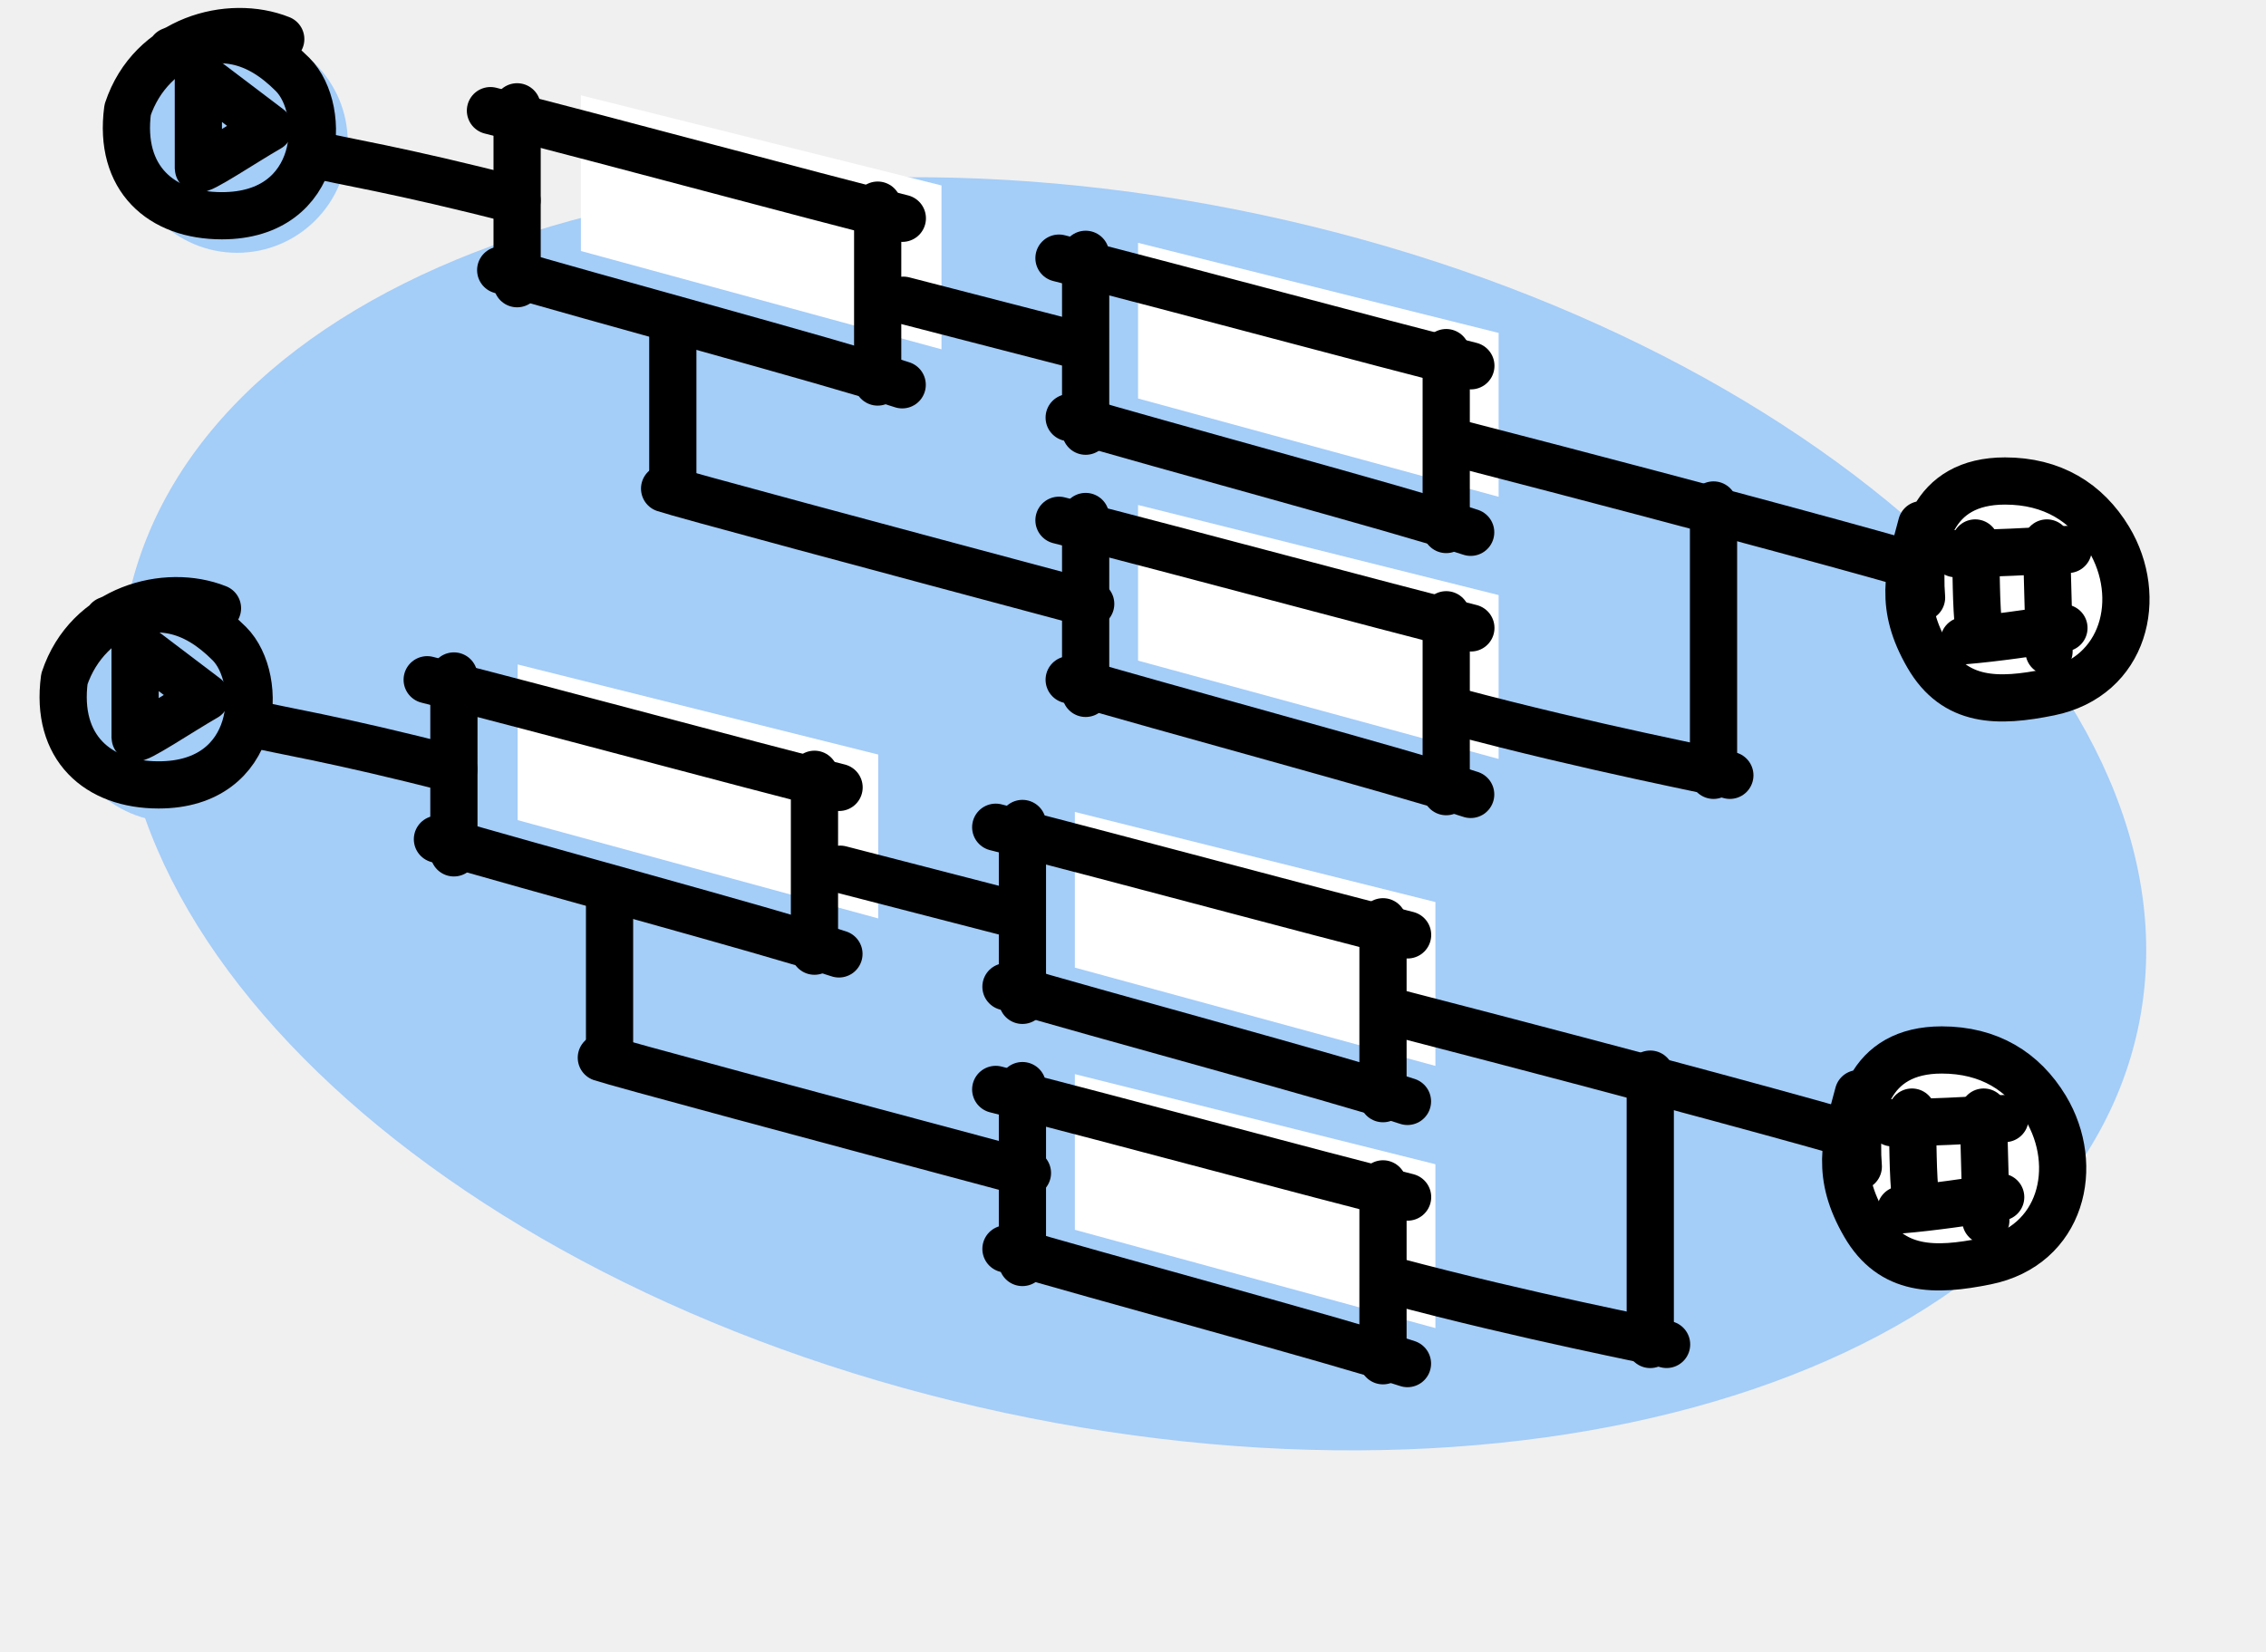
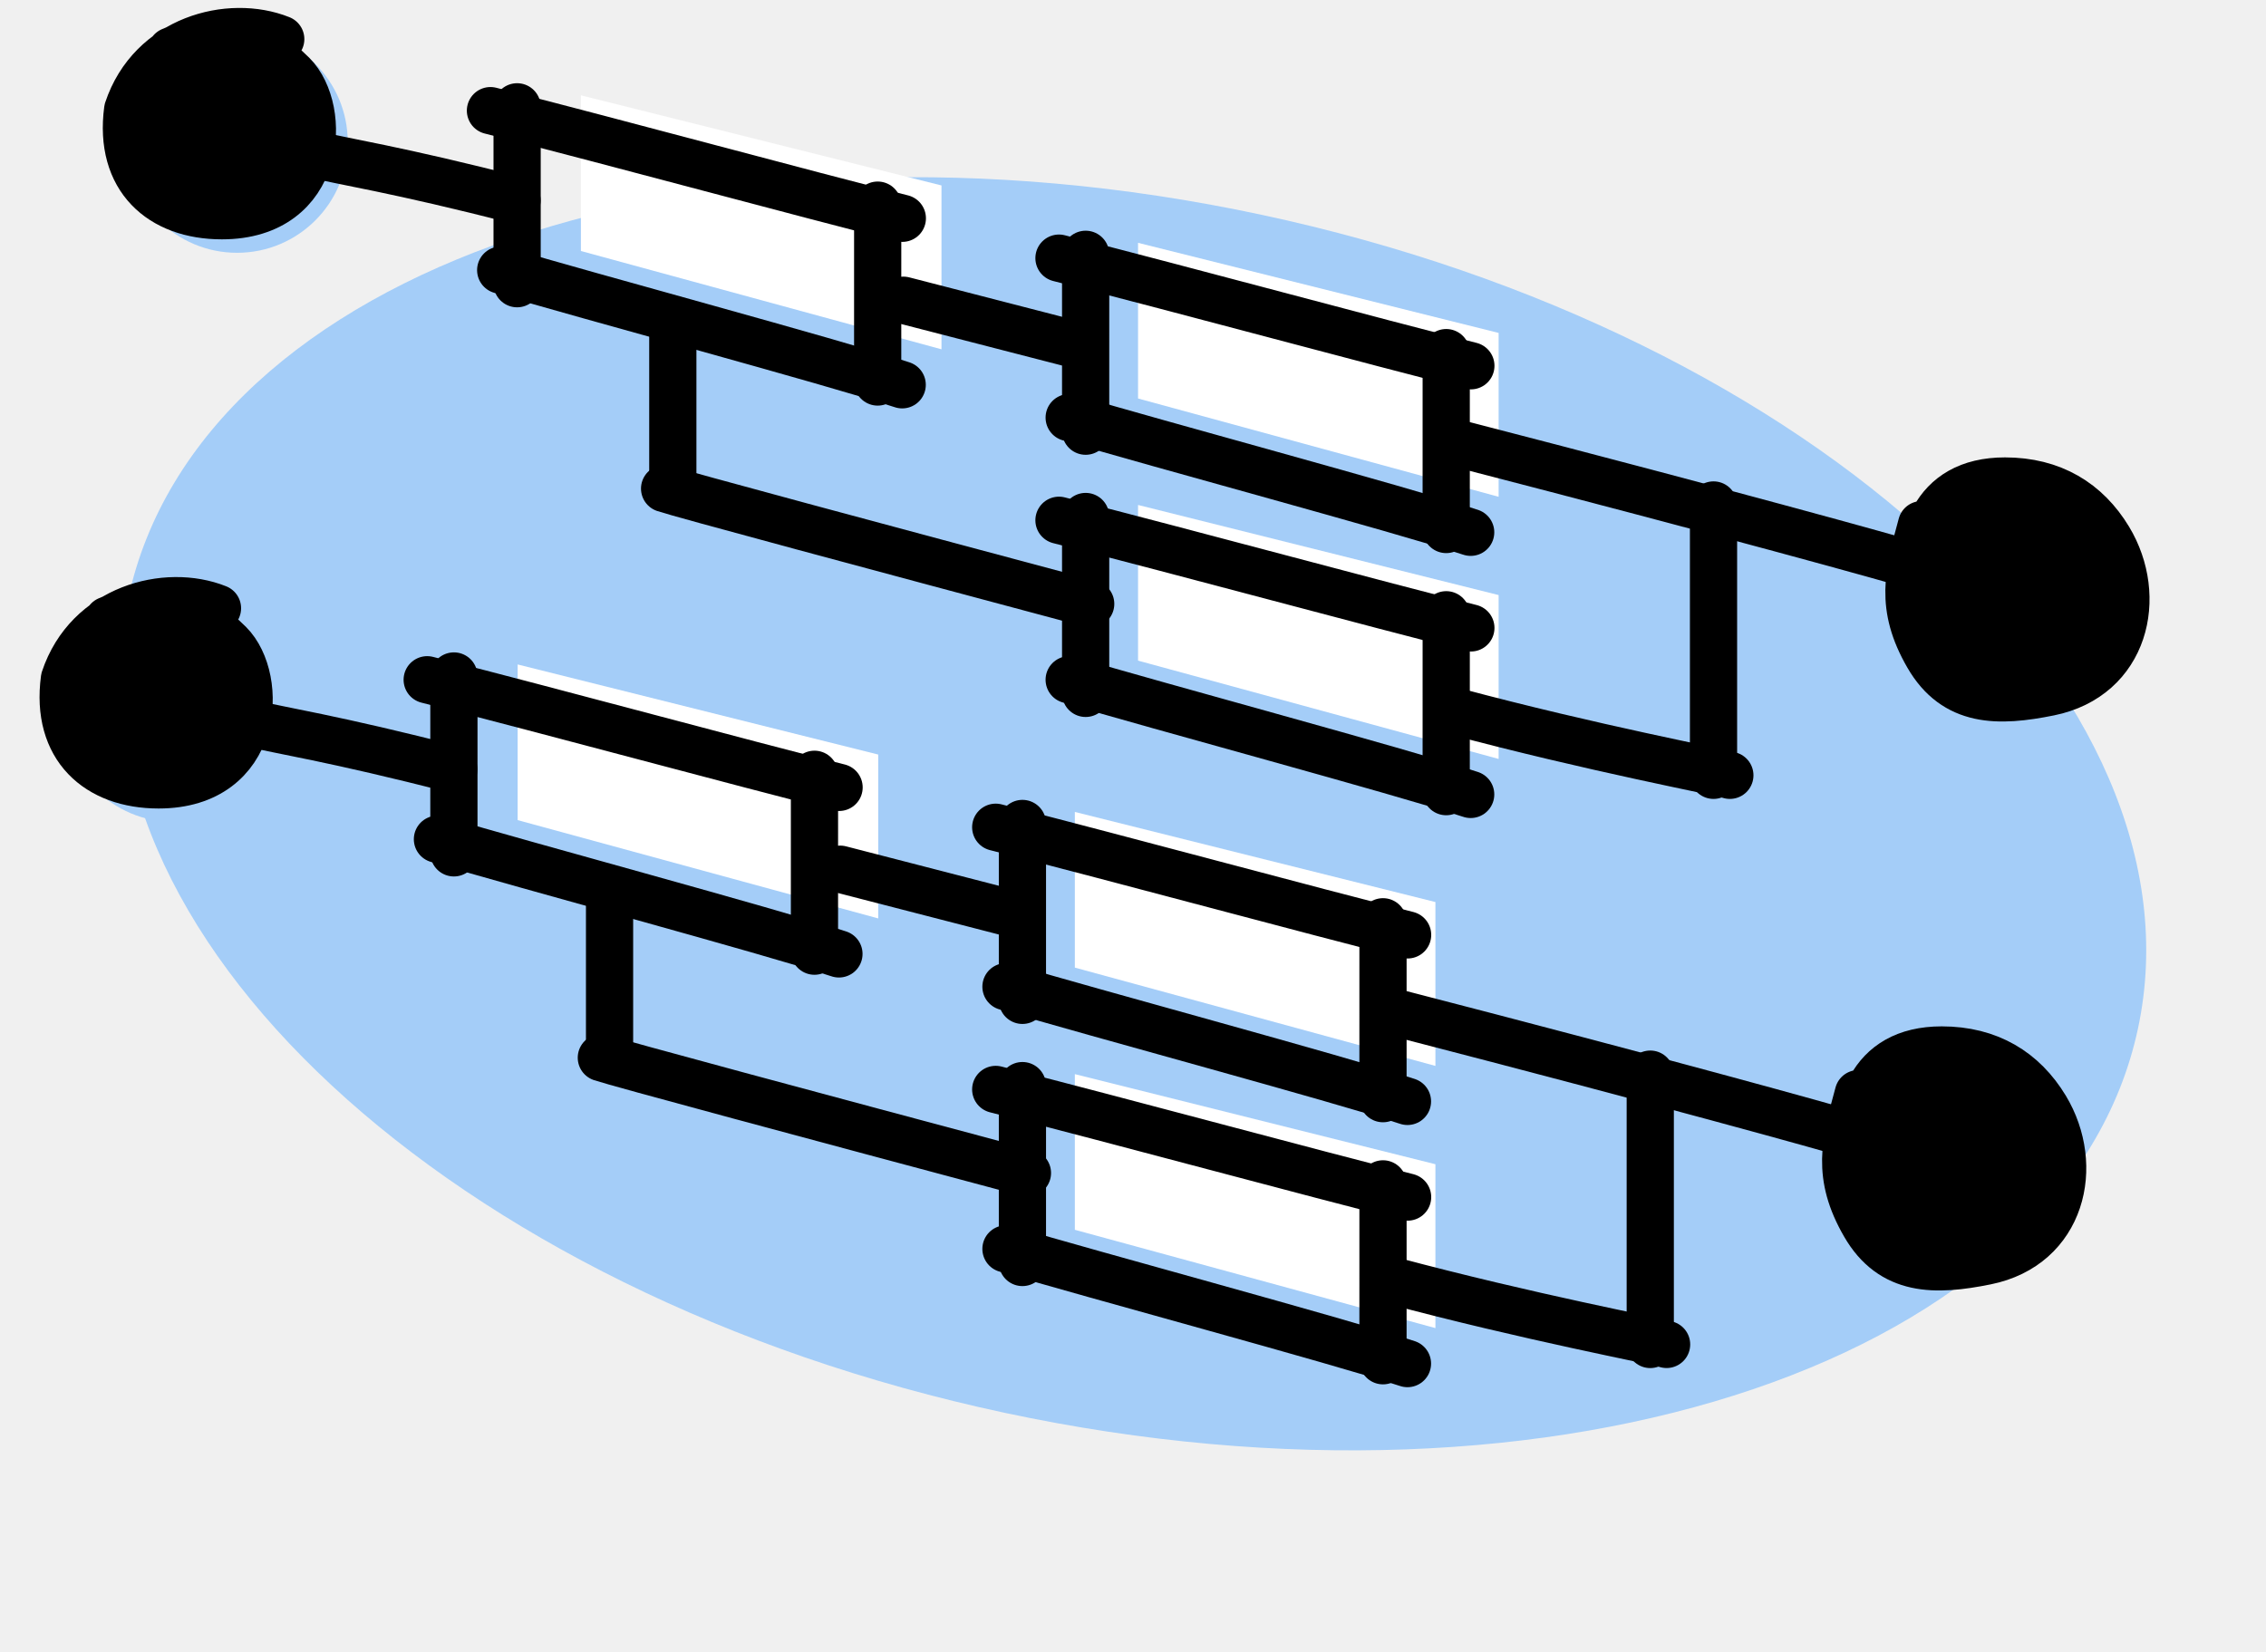
- <svg xmlns="http://www.w3.org/2000/svg" fill="none" viewBox="0 0 48 35">
+ <svg xmlns="http://www.w3.org/2000/svg" fill="currentColor" viewBox="0 0 48 35">
  <ellipse transform="rotate(12.062 24.001 17.242)" cx="24.001" cy="17.242" rx="21.768" ry="12.98" fill="#A4CDF8" />
  <circle cx="5.022" cy="3.012" r="2.344" fill="#A4CDF8" />
  <circle cx="42.53" cy="12.391" r="2.344" fill="#fff" />
  <path d="m14.252 6.93v3.422" stroke="#000" stroke-linecap="round" stroke-linejoin="round" />
  <path d="m36.297 10.699v5.728" stroke="#000" stroke-linecap="round" stroke-linejoin="round" />
  <path d="m12.305 5.318v-3.298l7.638 1.909v3.472l-7.638-2.083z" fill="#fff" />
  <path d="m10.606 5.723c1.831 0.548 6.99 1.933 8.505 2.43" stroke="#000" stroke-linecap="round" stroke-linejoin="round" />
  <path d="m10.389 2.344c2.823 0.719 6.641 1.76 8.725 2.281" stroke="#000" stroke-linecap="round" stroke-linejoin="round" />
  <path d="m10.954 2.263c0 1.562-4e-4 2.777-2e-4 3.748m7.638-1.665c1e-4 1.562-4e-4 2.777-2e-4 3.748" stroke="#000" stroke-linecap="round" stroke-linejoin="round" />
  <path d="m24.107 8.443v-3.298l7.638 1.909v3.472l-7.638-2.083z" fill="#fff" />
  <path d="m22.648 8.848c1.831 0.548 6.99 1.933 8.505 2.43" stroke="#000" stroke-linecap="round" stroke-linejoin="round" />
  <path d="m22.432 5.469c2.823 0.719 6.642 1.76 8.725 2.281" stroke="#000" stroke-linecap="round" stroke-linejoin="round" />
  <path d="m22.997 5.388c0 1.562-4e-4 2.777-2e-4 3.748m7.638-1.665c0 1.562-4e-4 2.777-2e-4 3.748" stroke="#000" stroke-linecap="round" stroke-linejoin="round" />
  <path d="m24.107 13.997v-3.298l7.638 1.909v3.472l-7.638-2.083z" fill="#fff" />
  <path d="m22.648 14.402c1.831 0.548 6.99 1.933 8.505 2.43" stroke="#000" stroke-linecap="round" stroke-linejoin="round" />
  <path d="m22.432 11.023c2.823 0.719 6.642 1.76 8.725 2.281" stroke="#000" stroke-linecap="round" stroke-linejoin="round" />
  <path d="m22.997 10.943c0 1.562-4e-4 2.777-2e-4 3.748m7.638-1.666c0 1.562-4e-4 2.777-2e-4 3.748" stroke="#000" stroke-linecap="round" stroke-linejoin="round" />
  <path d="m6.781 3.297c0.325 0.094 1.681 0.303 4.171 0.948m29.647 7.753c-0.553-0.168-3.937-1.109-9.685-2.595m-11.777-3.042c1.182 0.305 2.396 0.619 3.619 0.934" stroke="#000" stroke-linecap="round" stroke-linejoin="round" />
  <path d="m40.704 12.661c-0.095-1.192 0.209-2.47 1.767-2.47 0.998 0 1.73 0.448 2.2 1.226 0.743 1.232 0.352 2.924-1.26 3.25-1.082 0.219-1.998 0.229-2.575-0.772-0.603-1.044-0.418-1.732-0.132-2.779" stroke="#000" stroke-linecap="round" stroke-linejoin="round" />
  <path d="m14.078 10.352c0.348 0.118 4.428 1.214 9.026 2.443m13.539 3.632c-0.253-0.079-2.903-0.574-5.834-1.358" stroke="#000" stroke-linecap="round" stroke-linejoin="round" />
  <path d="m3.627 1.078c1.036-0.45 1.822-0.25 2.57 0.499 0.749 0.749 0.639 2.994-1.497 2.994-1.288 0-2.19-0.788-1.996-2.245 0.499-1.497 2.154-1.933 3.243-1.497" stroke="#000" stroke-linecap="round" stroke-linejoin="round" />
  <path d="m4.202 3.564c-5.3e-4 -0.851-3.3e-4 -1.135-3.3e-4 -1.986l1.497 1.135c-0.499 0.284-1.497 0.952-1.497 0.851z" stroke="#000" stroke-linecap="round" stroke-linejoin="round" />
  <path d="m41.84 11.504c0.03 0.63 0.009 1.27 0.083 1.896" stroke="#000" stroke-linecap="round" stroke-linejoin="round" />
  <path d="m41.422 11.731c0.801 0 1.59-0.054 2.388-0.09" stroke="#000" stroke-linecap="round" stroke-linejoin="round" />
  <path d="m43.359 11.504c0 0.766 0.045 1.534 0.045 2.298" stroke="#000" stroke-linecap="round" stroke-linejoin="round" />
  <path d="m41.602 13.575c0.709-0.059 1.414-0.17 2.118-0.27" stroke="#000" stroke-linecap="round" stroke-linejoin="round" />
  <circle cx="3.682" cy="15.071" r="2.344" fill="#A4CDF8" />
  <circle cx="41.19" cy="24.45" r="2.344" fill="#fff" />
  <path d="m12.912 18.988v3.422" stroke="#000" stroke-linecap="round" stroke-linejoin="round" />
  <path d="m34.957 22.758v5.728" stroke="#000" stroke-linecap="round" stroke-linejoin="round" />
  <path d="m10.965 17.376v-3.298l7.638 1.909v3.472l-7.638-2.083z" fill="#fff" />
  <path d="m9.266 17.781c1.831 0.548 6.99 1.933 8.505 2.43" stroke="#000" stroke-linecap="round" stroke-linejoin="round" />
  <path d="m9.049 14.402c2.823 0.719 6.642 1.76 8.725 2.281" stroke="#000" stroke-linecap="round" stroke-linejoin="round" />
  <path d="m9.615 14.322c2e-5 1.562-4.2e-4 2.777-2.2e-4 3.748m7.638-1.665c0 1.562-4e-4 2.777-2e-4 3.748" stroke="#000" stroke-linecap="round" stroke-linejoin="round" />
  <path d="m22.768 20.501v-3.298l7.638 1.909v3.472l-7.638-2.083z" fill="#fff" />
  <path d="m21.309 20.906c1.831 0.548 6.99 1.933 8.505 2.43" stroke="#000" stroke-linecap="round" stroke-linejoin="round" />
  <path d="m21.092 17.527c2.823 0.719 6.641 1.76 8.725 2.281" stroke="#000" stroke-linecap="round" stroke-linejoin="round" />
  <path d="m21.658 17.447c0 1.562-5e-4 2.777-3e-4 3.748m7.638-1.665c0 1.562-5e-4 2.777-3e-4 3.748" stroke="#000" stroke-linecap="round" stroke-linejoin="round" />
  <path d="m22.768 26.056v-3.298l7.638 1.909v3.472l-7.638-2.083z" fill="#fff" />
  <path d="m21.309 26.461c1.831 0.548 6.99 1.933 8.505 2.43" stroke="#000" stroke-linecap="round" stroke-linejoin="round" />
  <path d="m21.092 23.082c2.823 0.719 6.641 1.76 8.725 2.281" stroke="#000" stroke-linecap="round" stroke-linejoin="round" />
  <path d="m21.658 23.001c0 1.562-5e-4 2.777-3e-4 3.748m7.638-1.666c0 1.562-5e-4 2.777-3e-4 3.748" stroke="#000" stroke-linecap="round" stroke-linejoin="round" />
  <path d="m5.441 15.352c0.325 0.093 1.681 0.303 4.171 0.948m29.647 7.753c-0.553-0.168-3.937-1.109-9.685-2.595m-11.777-3.042c1.182 0.305 2.396 0.619 3.619 0.934" stroke="#000" stroke-linecap="round" stroke-linejoin="round" />
  <path d="m39.364 24.716c-0.095-1.192 0.21-2.47 1.767-2.47 0.998 0 1.73 0.448 2.2 1.226 0.743 1.232 0.352 2.924-1.26 3.25-1.082 0.219-1.998 0.229-2.575-0.772-0.603-1.044-0.418-1.732-0.132-2.779" stroke="#000" stroke-linecap="round" stroke-linejoin="round" />
  <path d="m12.738 22.41c0.348 0.118 4.428 1.214 9.026 2.443m13.539 3.632c-0.253-0.079-2.903-0.574-5.834-1.358" stroke="#000" stroke-linecap="round" stroke-linejoin="round" />
  <path d="m2.287 13.137c1.036-0.45 1.822-0.249 2.57 0.499 0.749 0.749 0.639 2.994-1.497 2.994-1.288 0-2.19-0.788-1.996-2.246 0.499-1.497 2.154-1.933 3.243-1.497" stroke="#000" stroke-linecap="round" stroke-linejoin="round" />
  <path d="m2.862 15.622c-5.3e-4 -0.851-3.4e-4 -1.135-3.4e-4 -1.986l1.497 1.135c-0.499 0.284-1.497 0.952-1.497 0.851z" stroke="#000" stroke-linecap="round" stroke-linejoin="round" />
  <path d="m40.5 23.562c0.03 0.63 0.009 1.27 0.082 1.896" stroke="#000" stroke-linecap="round" stroke-linejoin="round" />
  <path d="m40.082 23.789c0.801 0 1.59-0.054 2.389-0.09" stroke="#000" stroke-linecap="round" stroke-linejoin="round" />
  <path d="m42.02 23.562c0 0.766 0.045 1.534 0.045 2.298" stroke="#000" stroke-linecap="round" stroke-linejoin="round" />
  <path d="m40.262 25.634c0.709-0.059 1.414-0.17 2.118-0.27" stroke="#000" stroke-linecap="round" stroke-linejoin="round" />
</svg>
